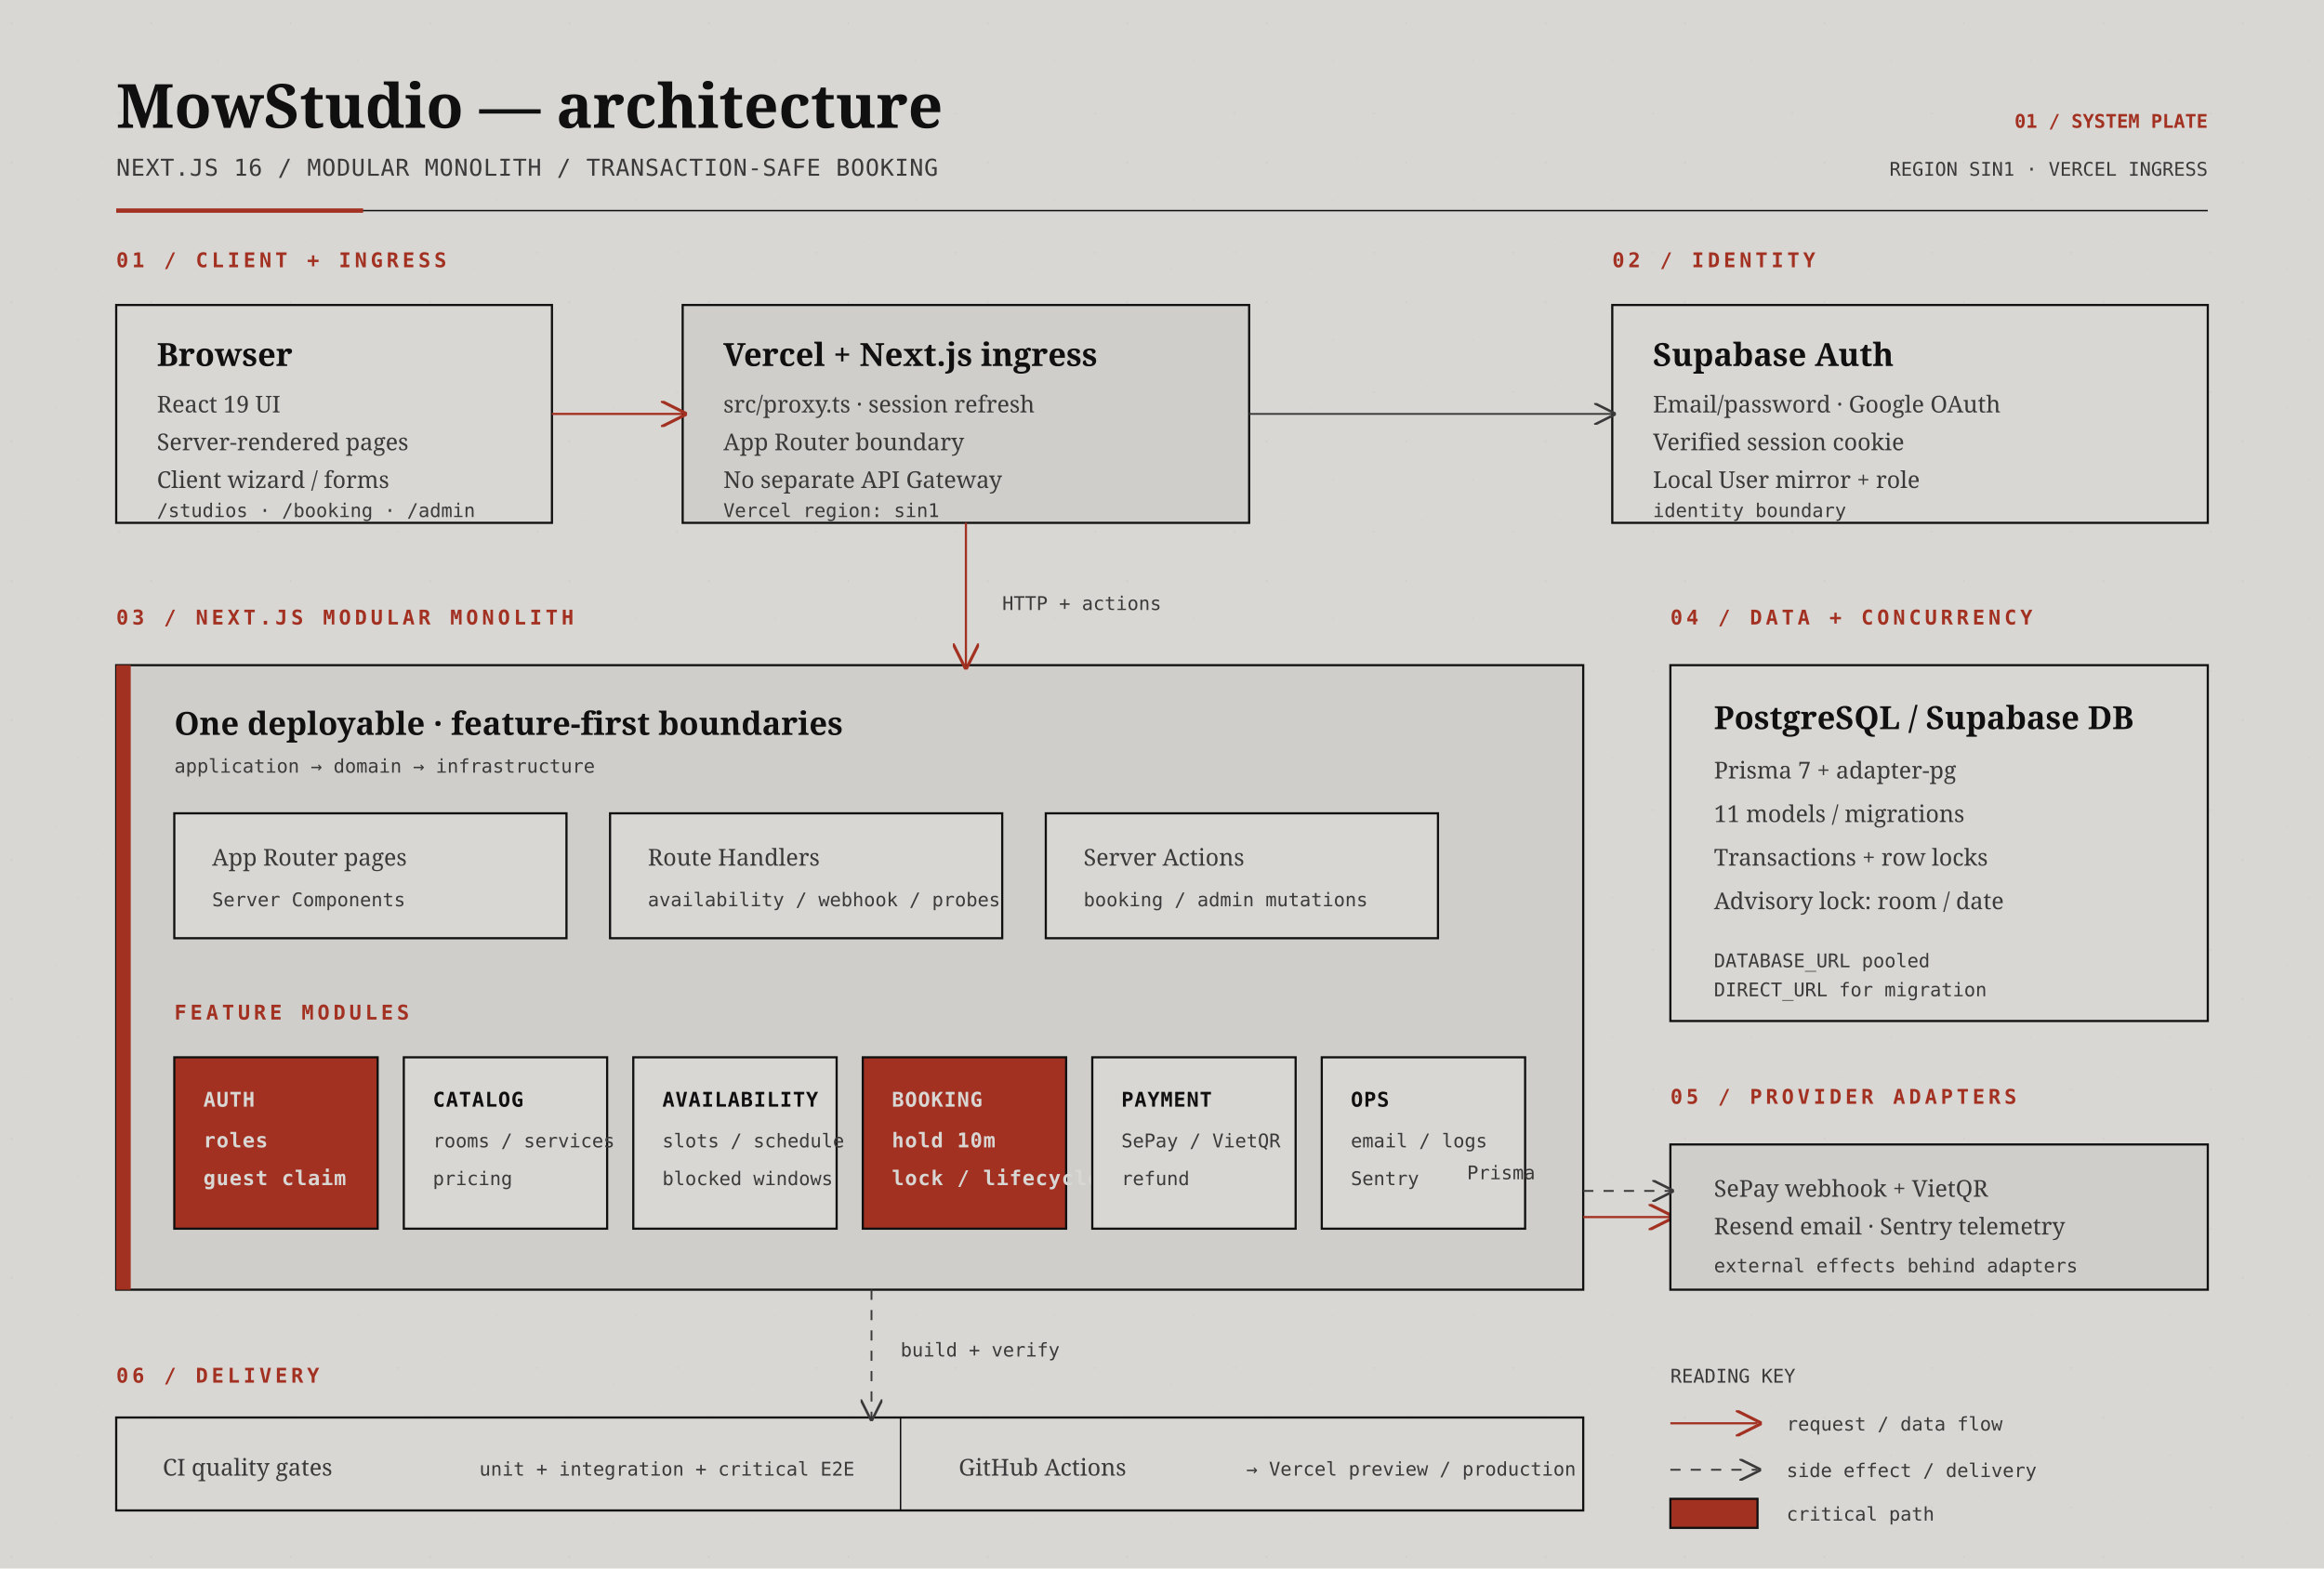
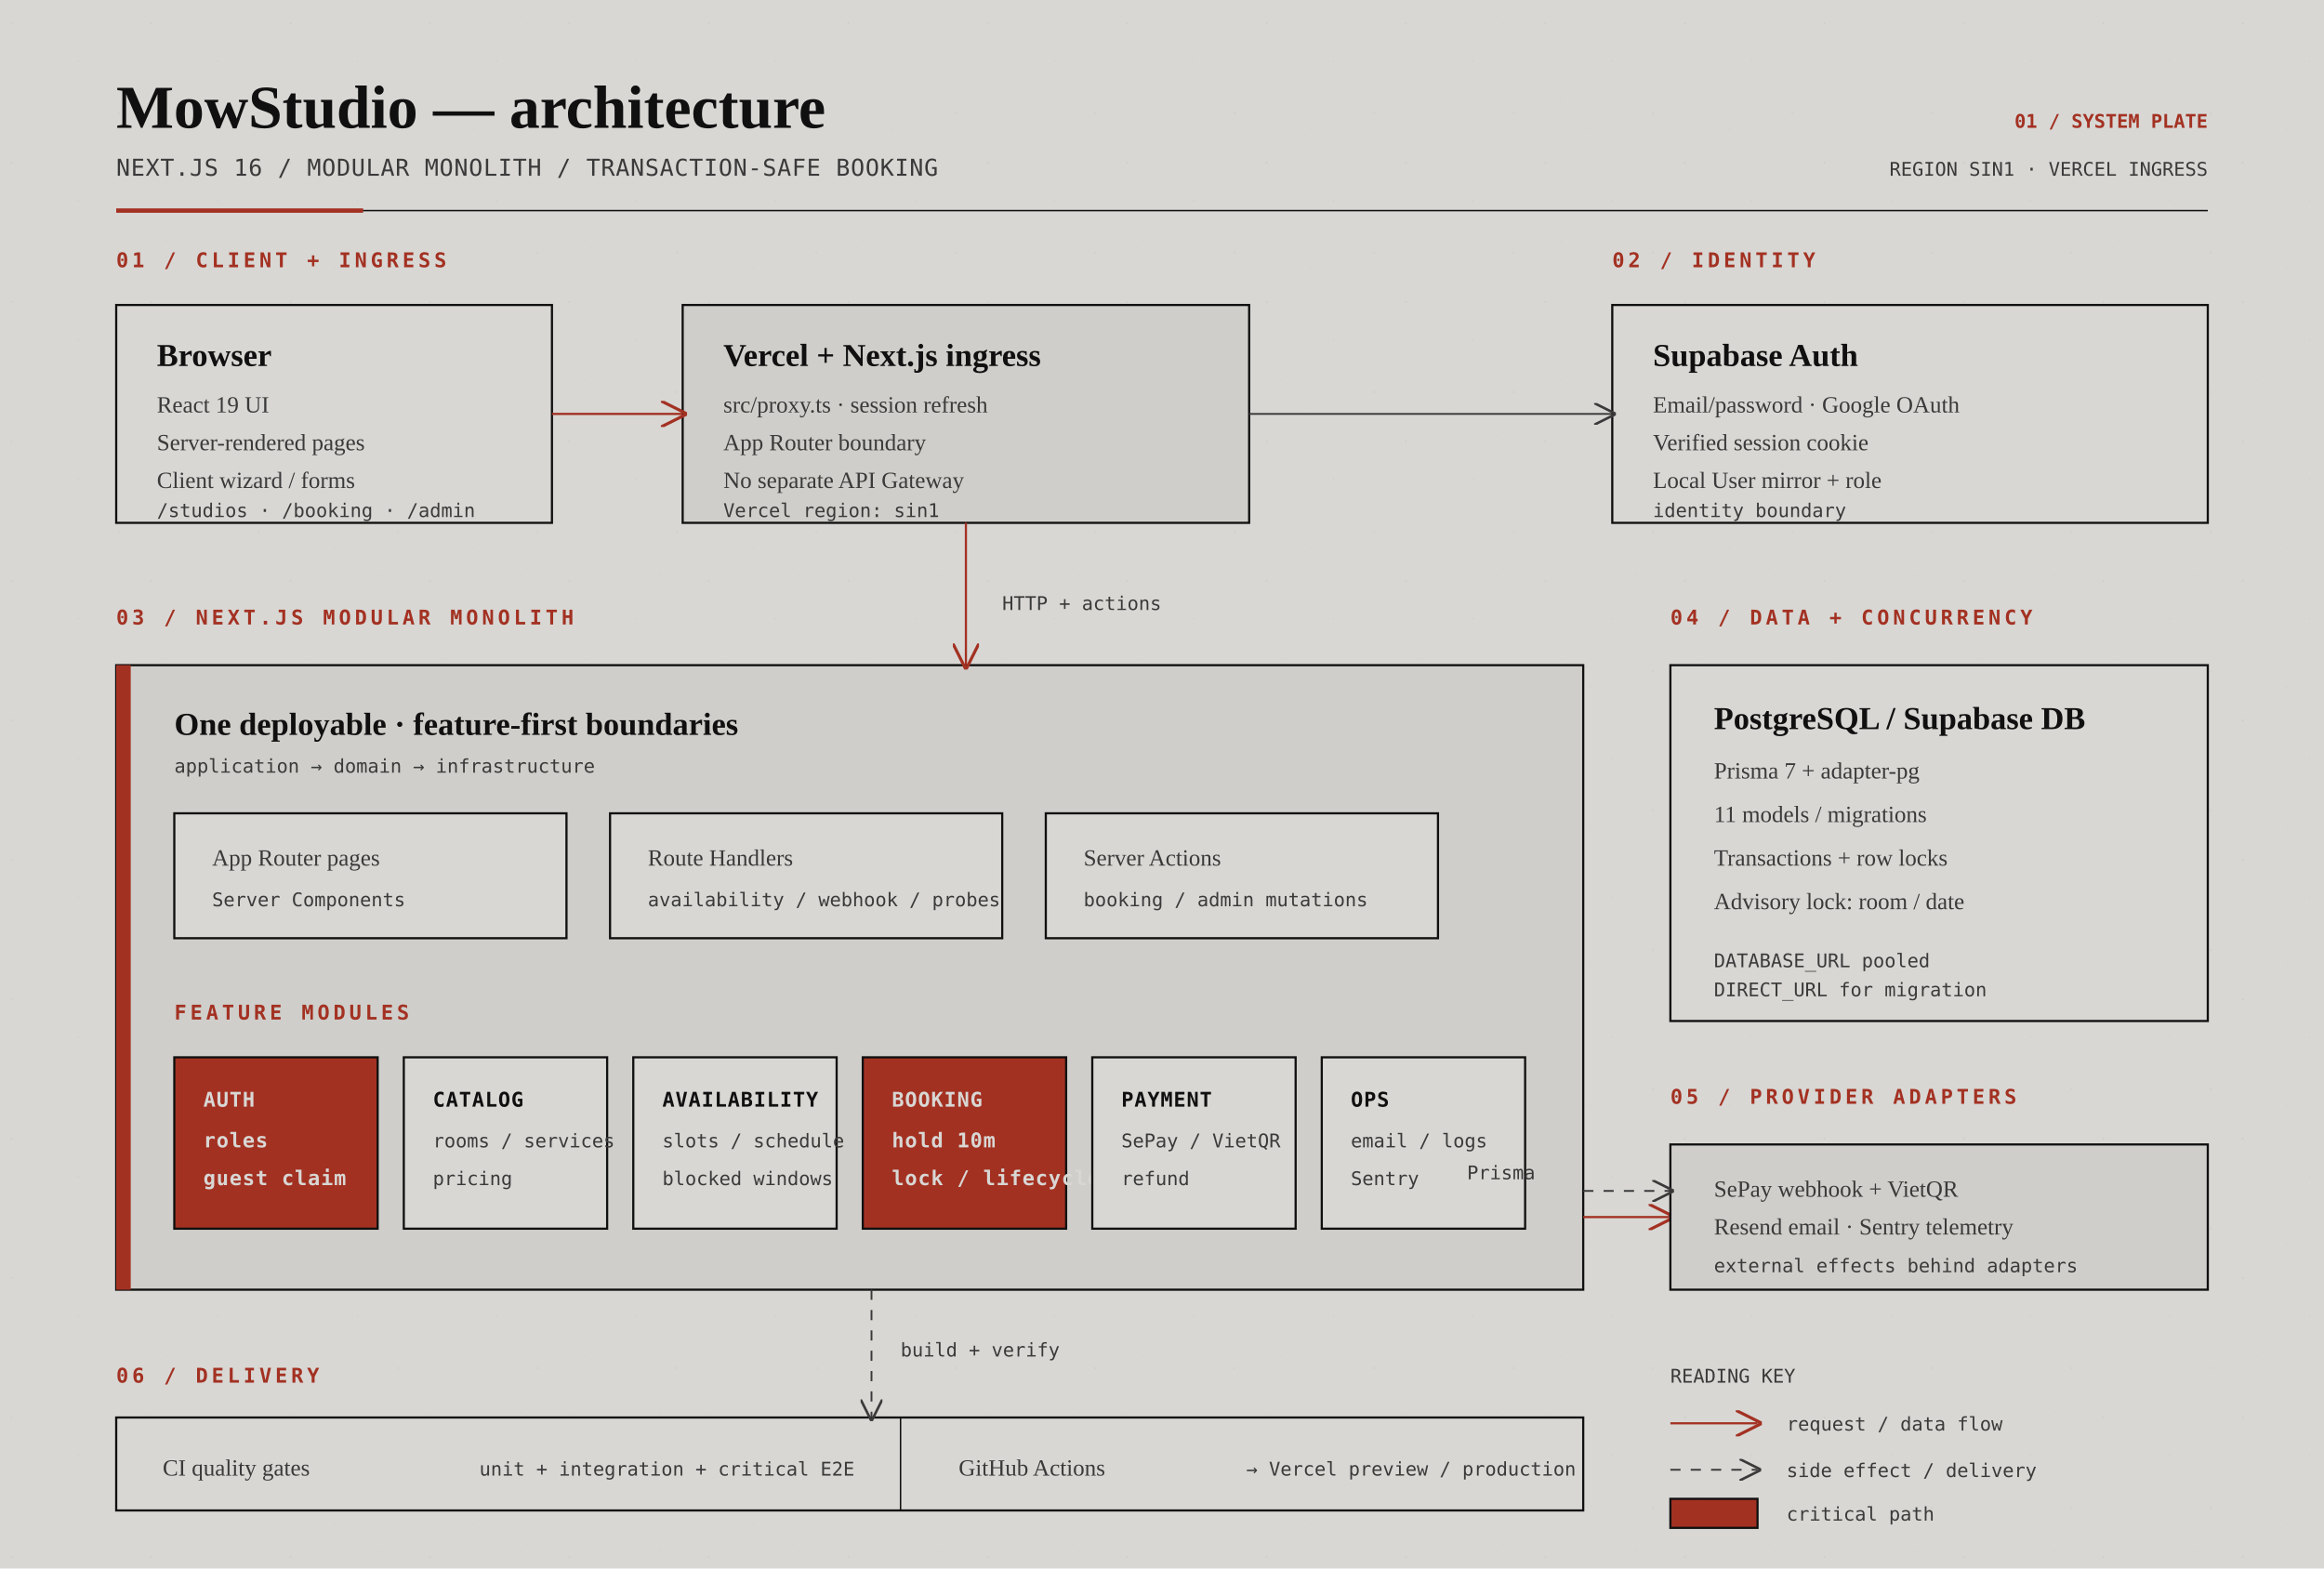
<svg xmlns="http://www.w3.org/2000/svg" width="1600" height="1080" viewBox="0 0 1600 1080" role="img" aria-labelledby="title desc">
  <defs>
    <pattern id="grain" width="96" height="96" patternUnits="userSpaceOnUse">
      <circle cx="8" cy="16" r=".7" fill="#101010" opacity=".09" />
      <circle cx="54" cy="42" r=".55" fill="#101010" opacity=".07" />
      <circle cx="82" cy="78" r=".65" fill="#101010" opacity=".08" />
      <path d="M18 70h1M70 12h1M38 89h1" stroke="#101010" stroke-width=".6" opacity=".06" />
    </pattern>
    <marker id="arrow" markerWidth="12" markerHeight="12" refX="10" refY="6" orient="auto">
      <path d="M0,0 L12,6 L0,12" fill="none" stroke="#a33122" stroke-width="1.4" />
    </marker>
    <marker id="arrow-muted" markerWidth="12" markerHeight="12" refX="10" refY="6" orient="auto">
      <path d="M0,0 L12,6 L0,12" fill="none" stroke="#3a3a3a" stroke-width="1.4" />
    </marker>
    <style>
-       .title { font: 600 42px "Bodoni Moda", Didot, "Playfair Display", serif; fill: #101010; }
+       .title { font: 600 42px "Source Serif 4", Georgia, "Times New Roman", serif; fill: #101010; }
      .subtitle { font: 500 16px ui-monospace, SFMono-Regular, Menlo, Consolas, monospace; fill: #3a3a3a; letter-spacing: .03em; }
      .section { font: 600 14px ui-monospace, SFMono-Regular, Menlo, Consolas, monospace; fill: #a33122; letter-spacing: .18em; }
-       .label { font: 600 22px "Bodoni Moda", Didot, "Playfair Display", serif; fill: #101010; }
-       .body { font: 500 16px "Bodoni Moda", Didot, "Playfair Display", serif; fill: #3a3a3a; }
+       .label { font: 600 22px "Source Serif 4", Georgia, "Times New Roman", serif; fill: #101010; }
+       .body { font: 500 16px "Source Serif 4", Georgia, "Times New Roman", serif; fill: #3a3a3a; }
      .small { font: 500 13px ui-monospace, SFMono-Regular, Menlo, Consolas, monospace; fill: #3a3a3a; }
      .pill { font: 600 14px ui-monospace, SFMono-Regular, Menlo, Consolas, monospace; fill: #101010; letter-spacing: .04em; }
      .box { fill: #cfceca; stroke: #101010; stroke-width: 1.5; }
      .box-soft { fill: #d8d7d4; stroke: #101010; stroke-width: 1.5; }
      .box-red { fill: #a33122; stroke: #101010; stroke-width: 1.5; }
      .box-red-text { font: 600 14px ui-monospace, SFMono-Regular, Menlo, Consolas, monospace; fill: #d8d7d4; letter-spacing: .04em; }
      .box-red .small { fill: #d8d7d4; }
      .line { stroke: #a33122; stroke-width: 1.5; fill: none; marker-end: url(#arrow); }
      .line-muted { stroke: #3a3a3a; stroke-width: 1.25; fill: none; marker-end: url(#arrow-muted); }
      .dashed { stroke-dasharray: 7 7; }
      .hairline { stroke: #101010; stroke-width: 1; }
      .index { font: 600 13px ui-monospace, SFMono-Regular, Menlo, Consolas, monospace; fill: #a33122; }
    </style>
  </defs>
  <rect width="1600" height="1080" fill="#d8d7d4" />
  <rect width="1600" height="1080" fill="url(#grain)" opacity=".5" />
  <path d="M80 145H1520" class="hairline" />
  <path d="M80 145h170" stroke="#a33122" stroke-width="3" />
  <text x="80" y="88" class="title">MowStudio — architecture</text>
  <text x="80" y="121" class="subtitle">NEXT.JS 16 / MODULAR MONOLITH / TRANSACTION-SAFE BOOKING</text>
  <text x="1520" y="88" class="index" text-anchor="end">01 / SYSTEM PLATE</text>
  <text x="1520" y="121" class="small" text-anchor="end">REGION SIN1 · VERCEL INGRESS</text>
  <text x="80" y="184" class="section">01 / CLIENT + INGRESS</text>
  <rect x="80" y="210" width="300" height="150" class="box-soft" />
  <text x="108" y="252" class="label">Browser</text>
  <text x="108" y="284" class="body">React 19 UI</text>
  <text x="108" y="310" class="body">Server-rendered pages</text>
  <text x="108" y="336" class="body">Client wizard / forms</text>
  <text x="108" y="356" class="small">/studios · /booking · /admin</text>
  <rect x="470" y="210" width="390" height="150" class="box" />
  <text x="498" y="252" class="label">Vercel + Next.js ingress</text>
  <text x="498" y="284" class="body">src/proxy.ts · session refresh</text>
  <text x="498" y="310" class="body">App Router boundary</text>
  <text x="498" y="336" class="body">No separate API Gateway</text>
  <text x="498" y="356" class="small">Vercel region: sin1</text>
  <path d="M380 285H470" class="line" />
  <text x="1110" y="184" class="section">02 / IDENTITY</text>
  <rect x="1110" y="210" width="410" height="150" class="box-soft" />
  <text x="1138" y="252" class="label">Supabase Auth</text>
  <text x="1138" y="284" class="body">Email/password · Google OAuth</text>
  <text x="1138" y="310" class="body">Verified session cookie</text>
  <text x="1138" y="336" class="body">Local User mirror + role</text>
  <text x="1138" y="356" class="small">identity boundary</text>
  <path d="M860 285H1110" class="line-muted" />
  <text x="80" y="430" class="section">03 / NEXT.JS MODULAR MONOLITH</text>
  <rect x="80" y="458" width="1010" height="430" class="box" />
  <rect x="80" y="458" width="10" height="430" fill="#a33122" />
  <text x="120" y="506" class="label">One deployable · feature-first boundaries</text>
  <text x="120" y="532" class="small">application → domain → infrastructure</text>
  <rect x="120" y="560" width="270" height="86" class="box-soft" />
  <text x="146" y="596" class="body">App Router pages</text>
  <text x="146" y="624" class="small">Server Components</text>
  <rect x="420" y="560" width="270" height="86" class="box-soft" />
  <text x="446" y="596" class="body">Route Handlers</text>
  <text x="446" y="624" class="small">availability / webhook / probes</text>
  <rect x="720" y="560" width="270" height="86" class="box-soft" />
  <text x="746" y="596" class="body">Server Actions</text>
  <text x="746" y="624" class="small">booking / admin mutations</text>
  <text x="120" y="702" class="section">FEATURE MODULES</text>
  <rect x="120" y="728" width="140" height="118" class="box-red" />
  <text x="140" y="762" class="box-red-text">AUTH</text>
  <text x="140" y="790" class="box-red-text">roles</text>
  <text x="140" y="816" class="box-red-text">guest claim</text>
  <rect x="278" y="728" width="140" height="118" class="box-soft" />
  <text x="298" y="762" class="pill">CATALOG</text>
  <text x="298" y="790" class="small">rooms / services</text>
  <text x="298" y="816" class="small">pricing</text>
  <rect x="436" y="728" width="140" height="118" class="box-soft" />
  <text x="456" y="762" class="pill">AVAILABILITY</text>
  <text x="456" y="790" class="small">slots / schedule</text>
  <text x="456" y="816" class="small">blocked windows</text>
  <rect x="594" y="728" width="140" height="118" class="box-red" />
  <text x="614" y="762" class="box-red-text">BOOKING</text>
  <text x="614" y="790" class="box-red-text">hold 10m</text>
  <text x="614" y="816" class="box-red-text">lock / lifecycle</text>
  <rect x="752" y="728" width="140" height="118" class="box-soft" />
  <text x="772" y="762" class="pill">PAYMENT</text>
  <text x="772" y="790" class="small">SePay / VietQR</text>
  <text x="772" y="816" class="small">refund</text>
  <rect x="910" y="728" width="140" height="118" class="box-soft" />
  <text x="930" y="762" class="pill">OPS</text>
  <text x="930" y="790" class="small">email / logs</text>
  <text x="930" y="816" class="small">Sentry</text>
  <path d="M665 360V458" class="line" />
  <text x="690" y="420" class="small">HTTP + actions</text>
  <text x="1150" y="430" class="section">04 / DATA + CONCURRENCY</text>
  <rect x="1150" y="458" width="370" height="245" class="box-soft" />
  <text x="1180" y="502" class="label">PostgreSQL / Supabase DB</text>
  <text x="1180" y="536" class="body">Prisma 7 + adapter-pg</text>
  <text x="1180" y="566" class="body">11 models / migrations</text>
  <text x="1180" y="596" class="body">Transactions + row locks</text>
  <text x="1180" y="626" class="body">Advisory lock: room / date</text>
  <text x="1180" y="666" class="small">DATABASE_URL pooled</text>
  <text x="1180" y="686" class="small">DIRECT_URL for migration</text>
  <path d="M1090 838H1150" class="line" />
  <text x="1010" y="812" class="small">Prisma</text>
  <text x="1150" y="760" class="section">05 / PROVIDER ADAPTERS</text>
  <rect x="1150" y="788" width="370" height="100" class="box" />
  <text x="1180" y="824" class="body">SePay webhook + VietQR</text>
  <text x="1180" y="850" class="body">Resend email · Sentry telemetry</text>
  <text x="1180" y="876" class="small">external effects behind adapters</text>
  <path d="M1090 820H1150" class="line-muted dashed" />
  <text x="80" y="952" class="section">06 / DELIVERY</text>
  <rect x="80" y="976" width="1010" height="64" class="box-soft" />
  <text x="112" y="1016" class="body">CI quality gates</text>
  <text x="330" y="1016" class="small">unit + integration + critical E2E</text>
  <path d="M620 976V1040" class="hairline" />
  <text x="660" y="1016" class="body">GitHub Actions</text>
  <text x="858" y="1016" class="small">→ Vercel preview / production</text>
  <path d="M600 888V976" class="line-muted dashed" />
  <text x="620" y="934" class="small">build + verify</text>
  <text x="1150" y="952" class="small">READING KEY</text>
  <path d="M1150 980H1210" class="line" />
  <text x="1230" y="985" class="small">request / data flow</text>
  <path d="M1150 1012H1210" class="line-muted dashed" />
  <text x="1230" y="1017" class="small">side effect / delivery</text>
  <rect x="1150" y="1032" width="60" height="20" class="box-red" />
  <text x="1230" y="1047" class="small">critical path</text>
</svg>
